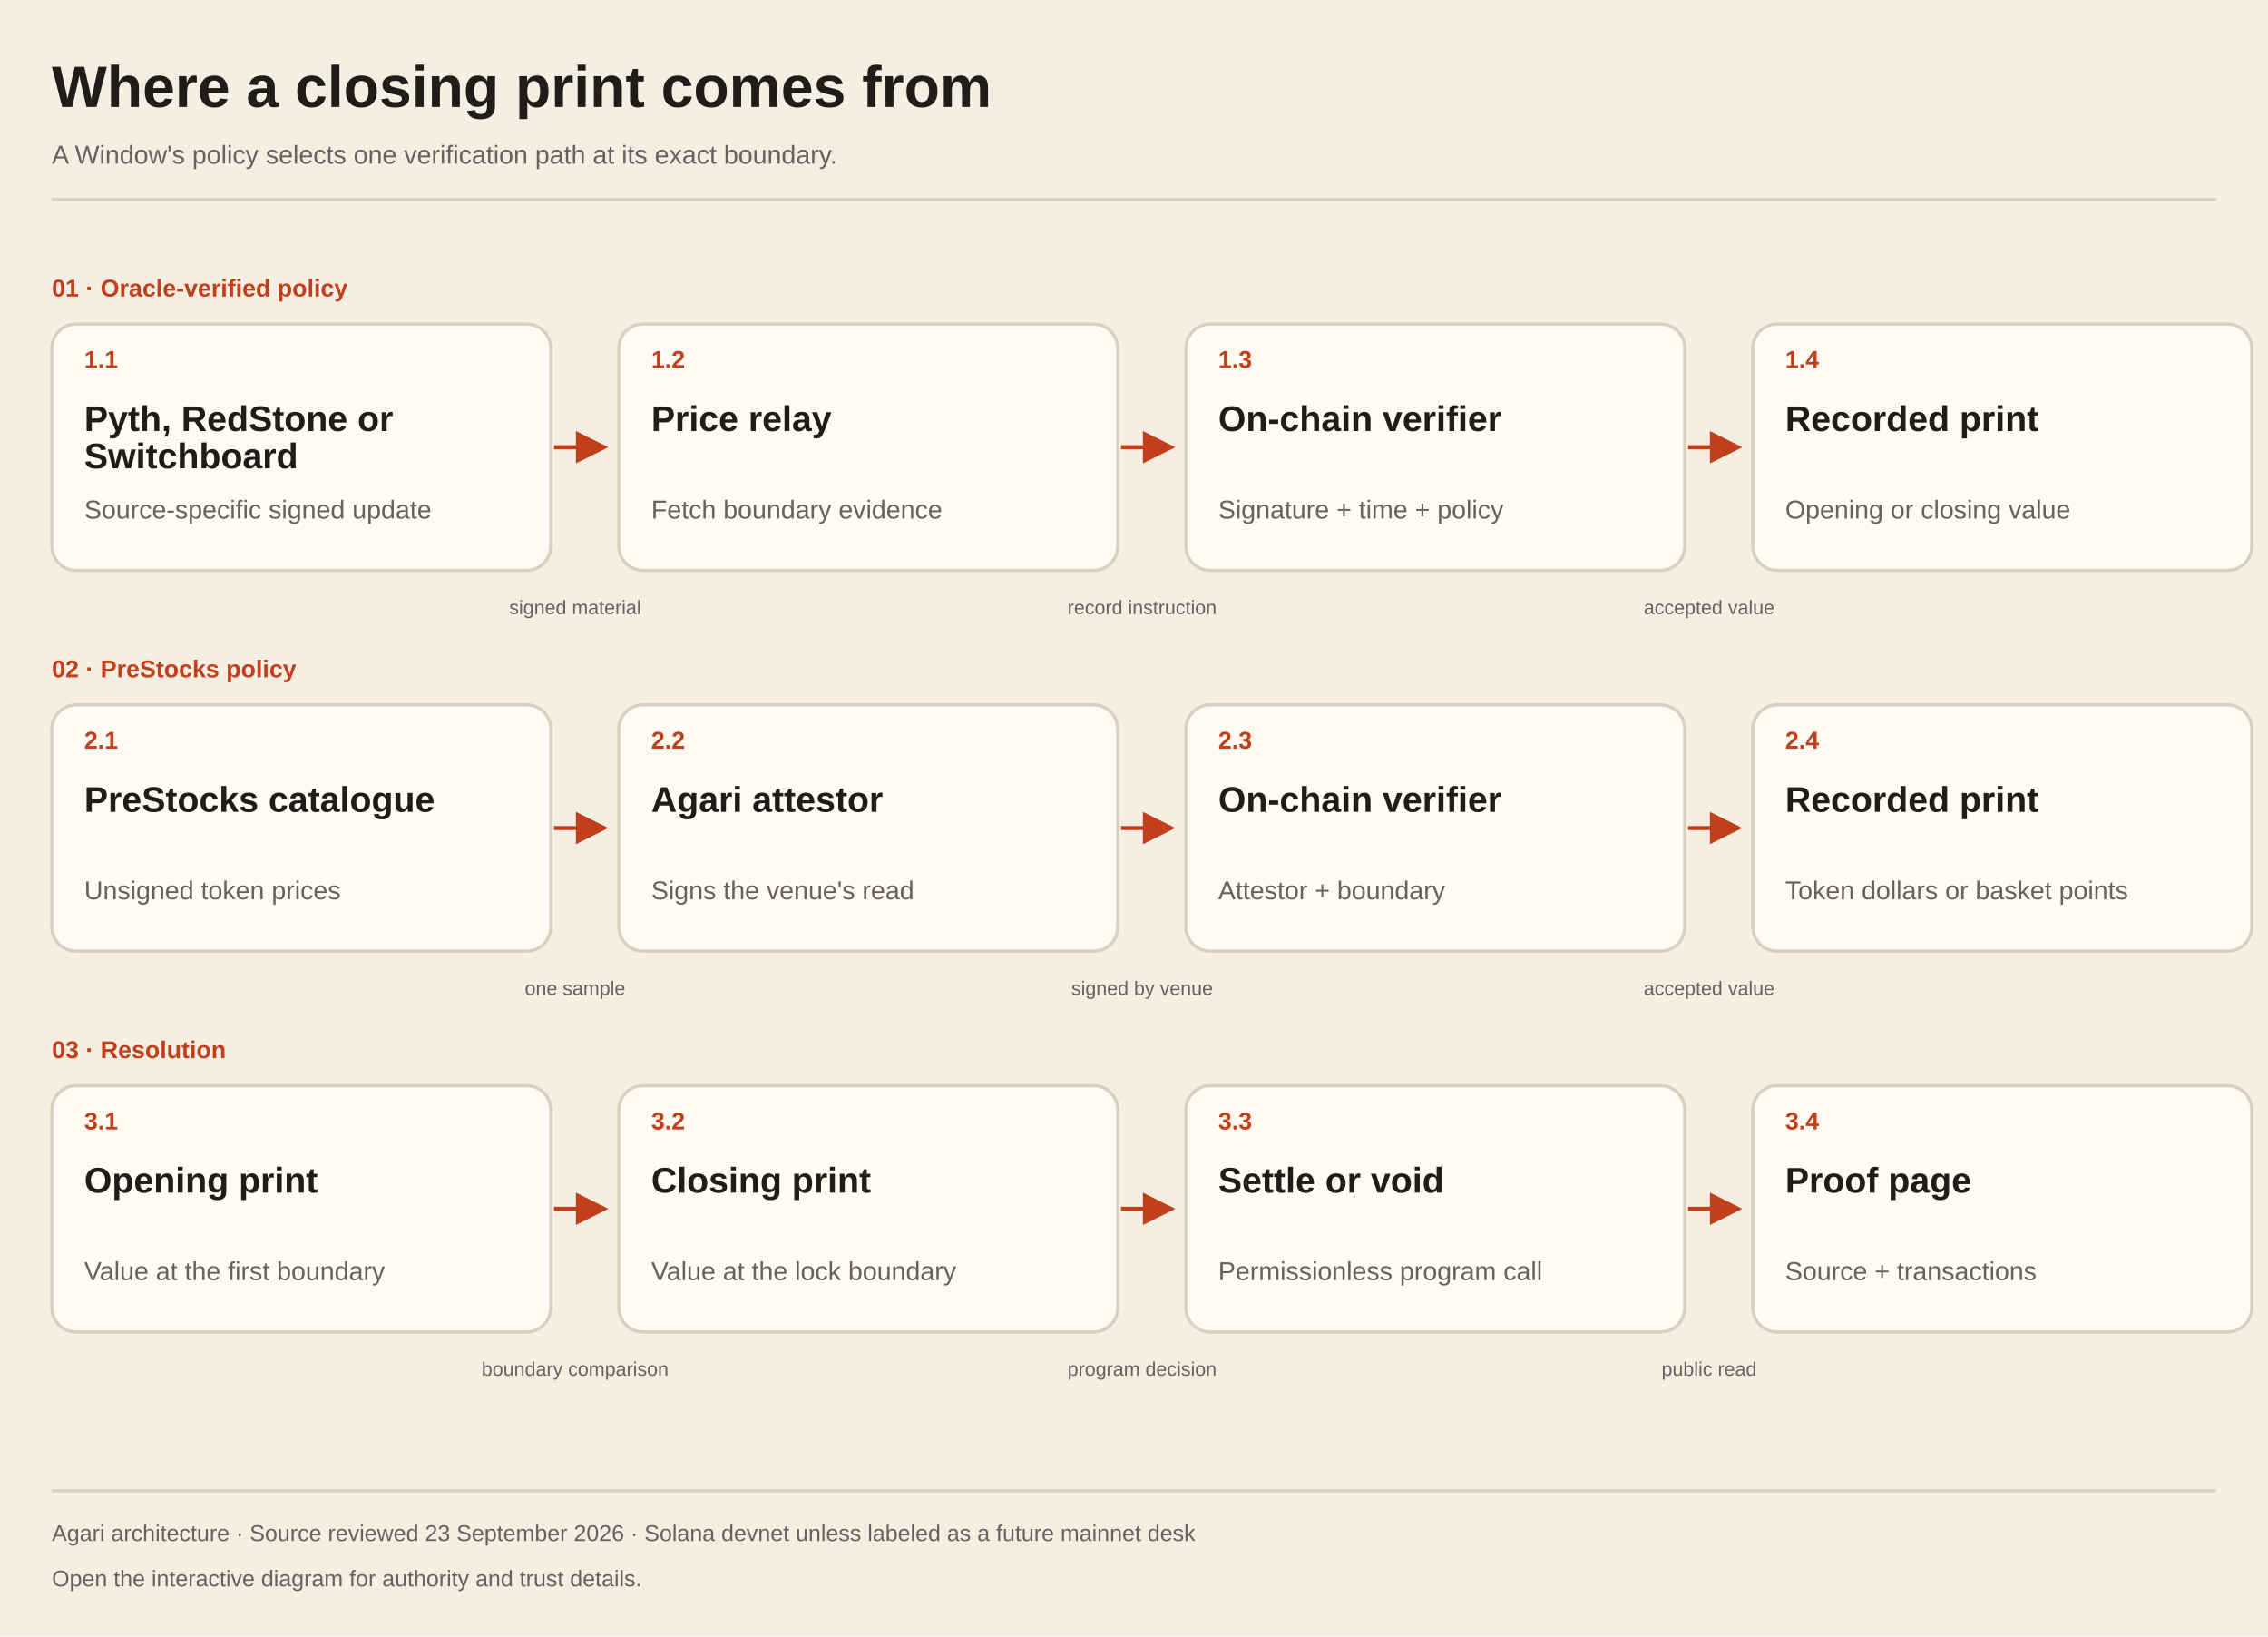
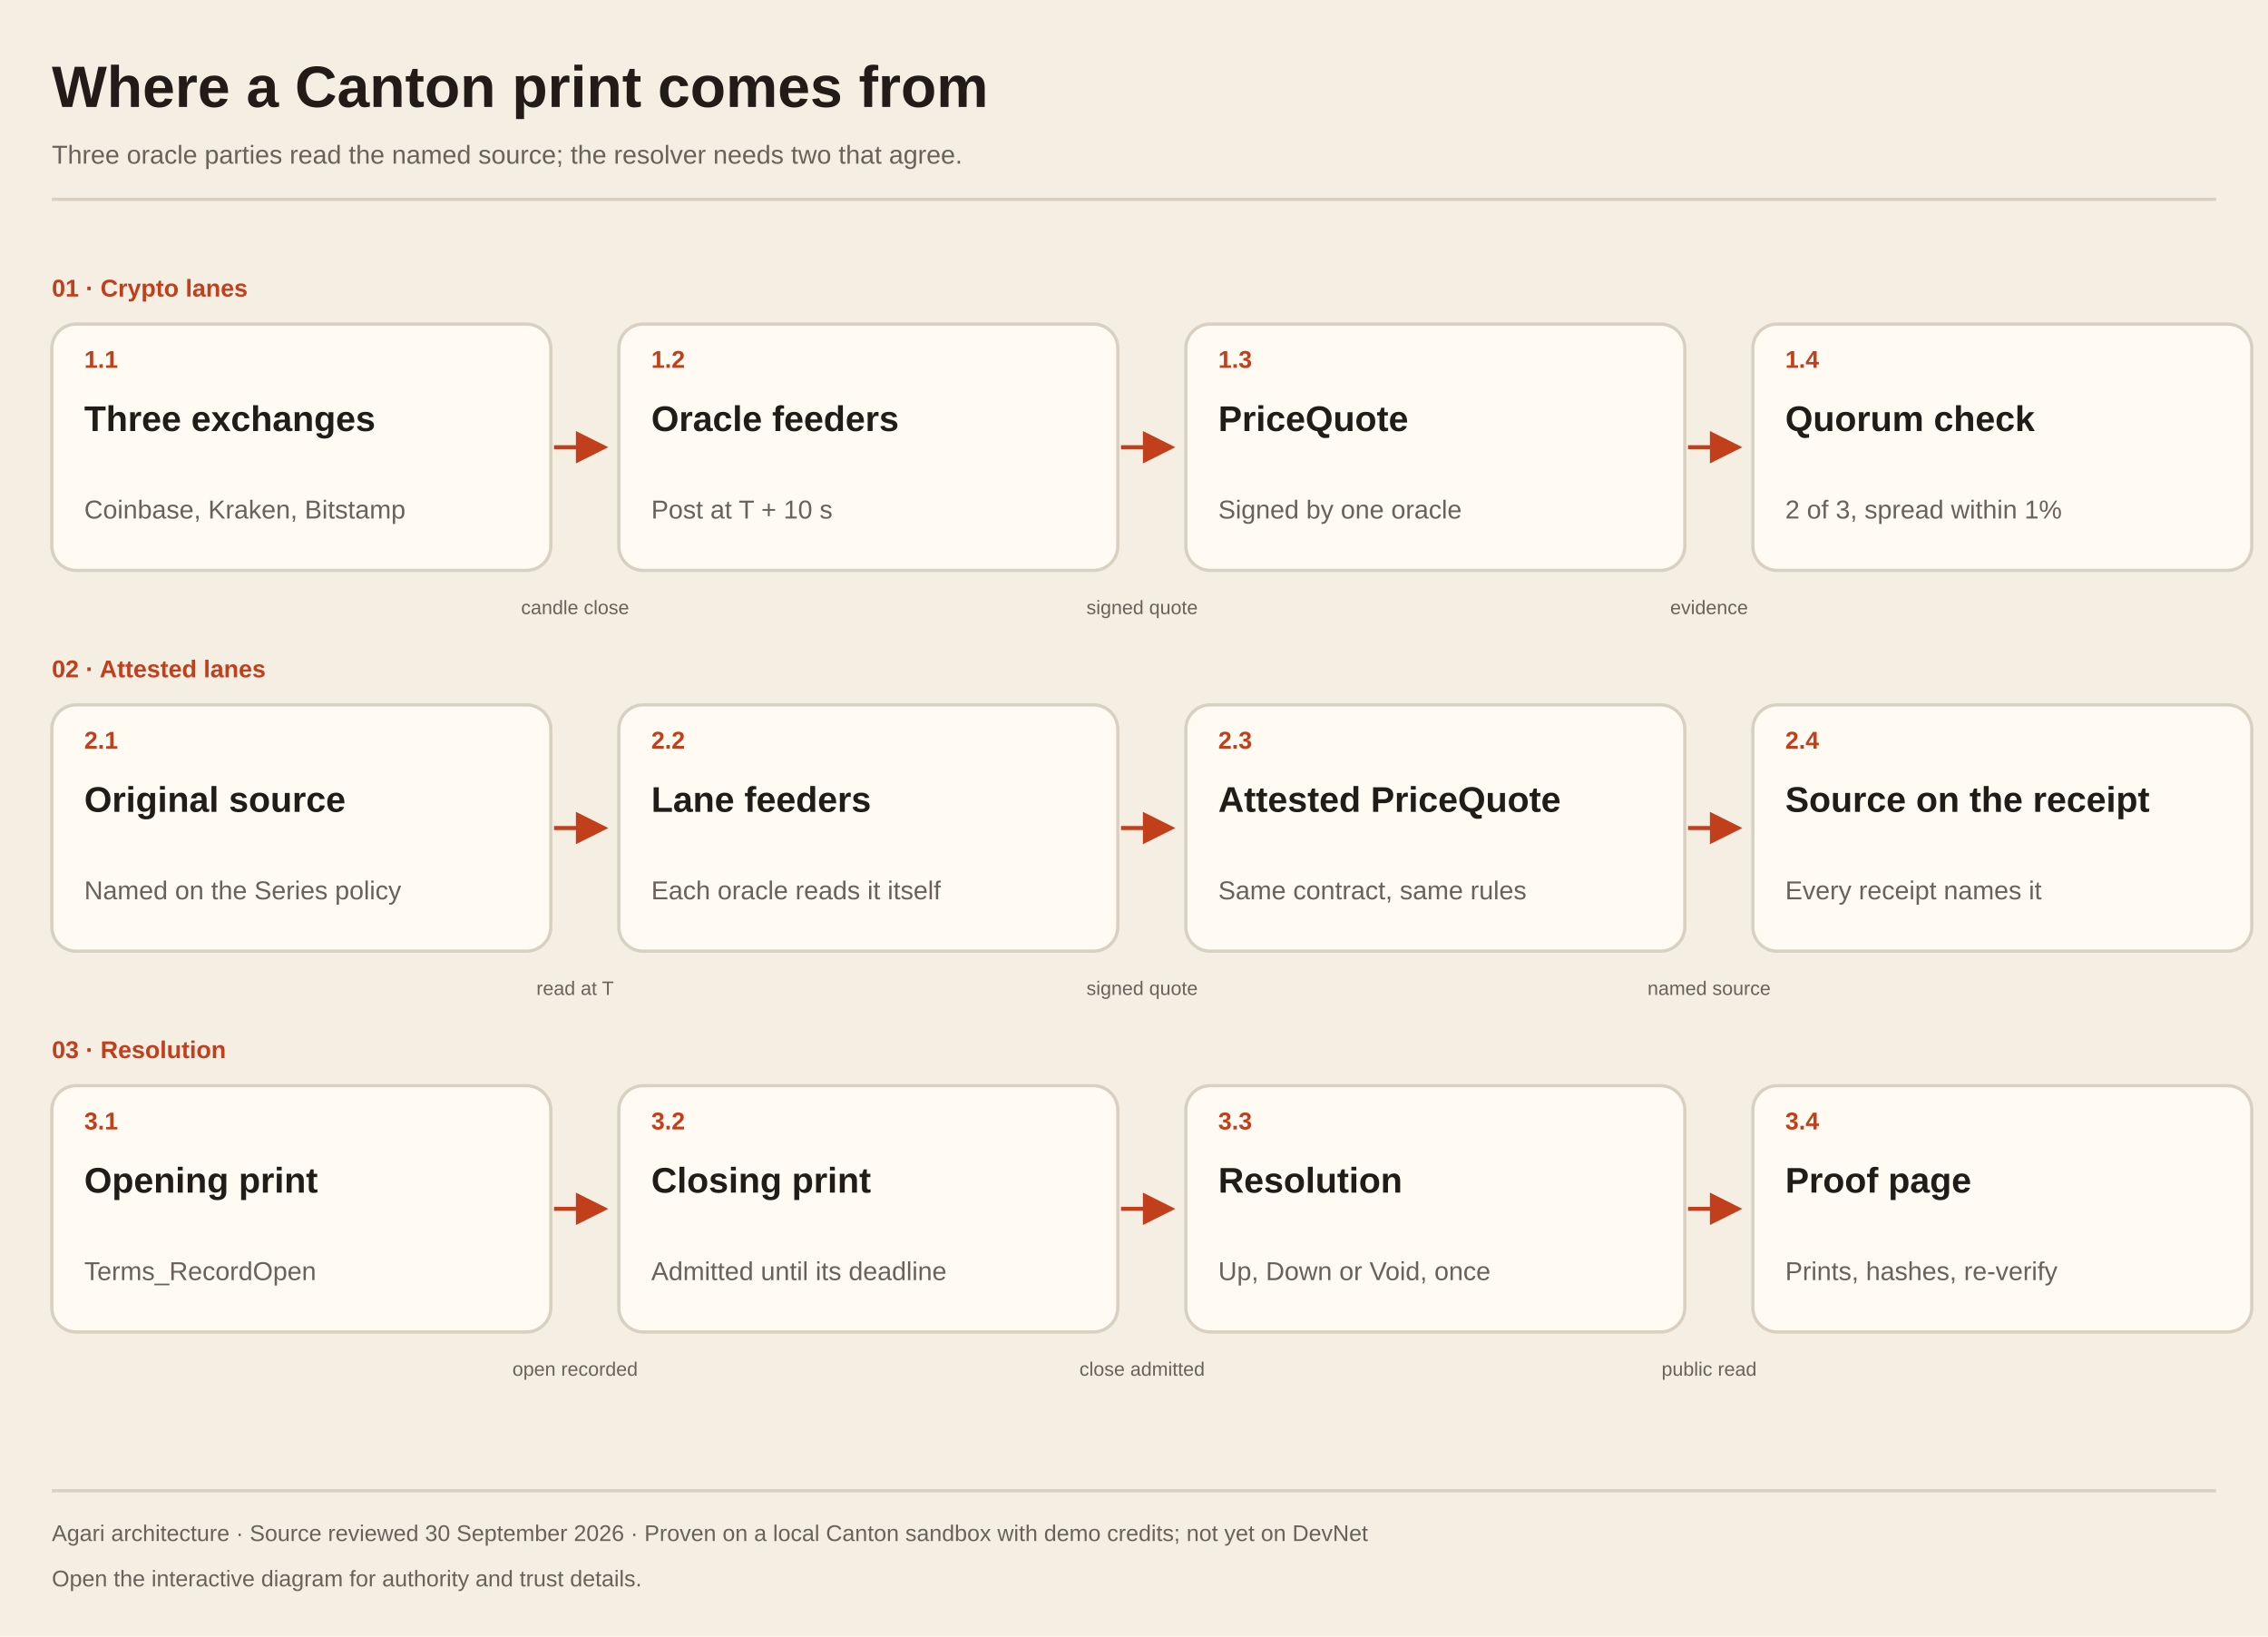
<svg xmlns="http://www.w3.org/2000/svg" role="img" aria-labelledby="heading description" viewBox="0 0 1400 1010">
  <defs>
    <marker id="tip" markerWidth="8" markerHeight="8" refX="7" refY="4" orient="auto">
      <path d="M0 0 8 4 0 8Z" fill="#C23F1C" />
    </marker>
  </defs>
  <style>.background{fill:#F4EEE3}.node{fill:#FFFAF2;stroke:#D9D0C2;stroke-width:2}.heading,.title{font-family:Arial,sans-serif;fill:#211C18;font-weight:700}.heading{font-size:36px}.title{font-size:22px}.sub{font:16px Arial,sans-serif;fill:#6A625A}.num,.row{font:700 15px Arial,sans-serif;fill:#C23F1C}.arrow{stroke:#C23F1C;stroke-width:2.5}.arrow-label{font:12px Arial,sans-serif;fill:#6A625A}.footer{font:14px Arial,sans-serif;fill:#6A625A}</style>
  <rect width="1400" height="1010" class="background" />
-   <text x="32" y="66" class="heading">Where a closing print comes from</text>
-   <text x="32" y="101" class="sub">A Window's policy selects one verification path at its exact boundary.</text>
+   <text x="32" y="66" class="heading">Where a Canton print comes from</text>
+   <text x="32" y="101" class="sub">Three oracle parties read the named source; the resolver needs two that agree.</text>
  <path d="M32 123H1368" stroke="#D9D0C2" stroke-width="2" />
-   <text x="32" y="183" class="row">01 · Oracle-verified policy</text>
+   <text x="32" y="183" class="row">01 · Crypto lanes</text>
  <g>
    <rect x="32" y="200" width="308" height="152" rx="15" class="node" />
    <text x="52" y="227" class="num">1.1</text>
-     <text class="title" x="52" y="266">Pyth, RedStone or</text>
-     <text class="title" x="52" y="289">Switchboard</text>
-     <text class="sub" x="52" y="320">Source-specific signed update</text>
+     <text class="title" x="52" y="266">Three exchanges</text>
+     <text class="sub" x="52" y="320">Coinbase, Kraken, Bitstamp</text>
  </g>
  <g>
    <rect x="382" y="200" width="308" height="152" rx="15" class="node" />
    <text x="402" y="227" class="num">1.2</text>
-     <text class="title" x="402" y="266">Price relay</text>
-     <text class="sub" x="402" y="320">Fetch boundary evidence</text>
+     <text class="title" x="402" y="266">Oracle feeders</text>
+     <text class="sub" x="402" y="320">Post at T + 10 s</text>
  </g>
  <g>
    <rect x="732" y="200" width="308" height="152" rx="15" class="node" />
    <text x="752" y="227" class="num">1.3</text>
-     <text class="title" x="752" y="266">On-chain verifier</text>
-     <text class="sub" x="752" y="320">Signature + time + policy</text>
+     <text class="title" x="752" y="266">PriceQuote</text>
+     <text class="sub" x="752" y="320">Signed by one oracle</text>
  </g>
  <g>
    <rect x="1082" y="200" width="308" height="152" rx="15" class="node" />
    <text x="1102" y="227" class="num">1.4</text>
-     <text class="title" x="1102" y="266">Recorded print</text>
-     <text class="sub" x="1102" y="320">Opening or closing value</text>
+     <text class="title" x="1102" y="266">Quorum check</text>
+     <text class="sub" x="1102" y="320">2 of 3, spread within 1%</text>
  </g>
  <path d="M342 276h31" class="arrow" marker-end="url(#tip)" />
-   <text x="355" y="379" class="arrow-label" text-anchor="middle">signed material</text>
+   <text x="355" y="379" class="arrow-label" text-anchor="middle">candle close</text>
  <path d="M692 276h31" class="arrow" marker-end="url(#tip)" />
-   <text x="705" y="379" class="arrow-label" text-anchor="middle">record instruction</text>
+   <text x="705" y="379" class="arrow-label" text-anchor="middle">signed quote</text>
  <path d="M1042 276h31" class="arrow" marker-end="url(#tip)" />
-   <text x="1055" y="379" class="arrow-label" text-anchor="middle">accepted value</text>
-   <text x="32" y="418" class="row">02 · PreStocks policy</text>
+   <text x="1055" y="379" class="arrow-label" text-anchor="middle">evidence</text>
+   <text x="32" y="418" class="row">02 · Attested lanes</text>
  <g>
    <rect x="32" y="435" width="308" height="152" rx="15" class="node" />
    <text x="52" y="462" class="num">2.1</text>
-     <text class="title" x="52" y="501">PreStocks catalogue</text>
-     <text class="sub" x="52" y="555">Unsigned token prices</text>
+     <text class="title" x="52" y="501">Original source</text>
+     <text class="sub" x="52" y="555">Named on the Series policy</text>
  </g>
  <g>
    <rect x="382" y="435" width="308" height="152" rx="15" class="node" />
    <text x="402" y="462" class="num">2.2</text>
-     <text class="title" x="402" y="501">Agari attestor</text>
-     <text class="sub" x="402" y="555">Signs the venue's read</text>
+     <text class="title" x="402" y="501">Lane feeders</text>
+     <text class="sub" x="402" y="555">Each oracle reads it itself</text>
  </g>
  <g>
    <rect x="732" y="435" width="308" height="152" rx="15" class="node" />
    <text x="752" y="462" class="num">2.3</text>
-     <text class="title" x="752" y="501">On-chain verifier</text>
-     <text class="sub" x="752" y="555">Attestor + boundary</text>
+     <text class="title" x="752" y="501">Attested PriceQuote</text>
+     <text class="sub" x="752" y="555">Same contract, same rules</text>
  </g>
  <g>
    <rect x="1082" y="435" width="308" height="152" rx="15" class="node" />
    <text x="1102" y="462" class="num">2.4</text>
-     <text class="title" x="1102" y="501">Recorded print</text>
-     <text class="sub" x="1102" y="555">Token dollars or basket points</text>
+     <text class="title" x="1102" y="501">Source on the receipt</text>
+     <text class="sub" x="1102" y="555">Every receipt names it</text>
  </g>
  <path d="M342 511h31" class="arrow" marker-end="url(#tip)" />
-   <text x="355" y="614" class="arrow-label" text-anchor="middle">one sample</text>
+   <text x="355" y="614" class="arrow-label" text-anchor="middle">read at T</text>
  <path d="M692 511h31" class="arrow" marker-end="url(#tip)" />
-   <text x="705" y="614" class="arrow-label" text-anchor="middle">signed by venue</text>
+   <text x="705" y="614" class="arrow-label" text-anchor="middle">signed quote</text>
  <path d="M1042 511h31" class="arrow" marker-end="url(#tip)" />
-   <text x="1055" y="614" class="arrow-label" text-anchor="middle">accepted value</text>
+   <text x="1055" y="614" class="arrow-label" text-anchor="middle">named source</text>
  <text x="32" y="653" class="row">03 · Resolution</text>
  <g>
    <rect x="32" y="670" width="308" height="152" rx="15" class="node" />
    <text x="52" y="697" class="num">3.1</text>
    <text class="title" x="52" y="736">Opening print</text>
-     <text class="sub" x="52" y="790">Value at the first boundary</text>
+     <text class="sub" x="52" y="790">Terms_RecordOpen</text>
  </g>
  <g>
    <rect x="382" y="670" width="308" height="152" rx="15" class="node" />
    <text x="402" y="697" class="num">3.2</text>
    <text class="title" x="402" y="736">Closing print</text>
-     <text class="sub" x="402" y="790">Value at the lock boundary</text>
+     <text class="sub" x="402" y="790">Admitted until its deadline</text>
  </g>
  <g>
    <rect x="732" y="670" width="308" height="152" rx="15" class="node" />
    <text x="752" y="697" class="num">3.3</text>
-     <text class="title" x="752" y="736">Settle or void</text>
-     <text class="sub" x="752" y="790">Permissionless program call</text>
+     <text class="title" x="752" y="736">Resolution</text>
+     <text class="sub" x="752" y="790">Up, Down or Void, once</text>
  </g>
  <g>
    <rect x="1082" y="670" width="308" height="152" rx="15" class="node" />
    <text x="1102" y="697" class="num">3.4</text>
    <text class="title" x="1102" y="736">Proof page</text>
-     <text class="sub" x="1102" y="790">Source + transactions</text>
+     <text class="sub" x="1102" y="790">Prints, hashes, re-verify</text>
  </g>
  <path d="M342 746h31" class="arrow" marker-end="url(#tip)" />
-   <text x="355" y="849" class="arrow-label" text-anchor="middle">boundary comparison</text>
+   <text x="355" y="849" class="arrow-label" text-anchor="middle">open recorded</text>
  <path d="M692 746h31" class="arrow" marker-end="url(#tip)" />
-   <text x="705" y="849" class="arrow-label" text-anchor="middle">program decision</text>
+   <text x="705" y="849" class="arrow-label" text-anchor="middle">close admitted</text>
  <path d="M1042 746h31" class="arrow" marker-end="url(#tip)" />
  <text x="1055" y="849" class="arrow-label" text-anchor="middle">public read</text>
  <path d="M32 920H1368" stroke="#D9D0C2" stroke-width="2" />
-   <text x="32" y="951" class="footer">Agari architecture · Source reviewed 23 September 2026 · Solana devnet unless labeled as a future mainnet desk</text>
+   <text x="32" y="951" class="footer">Agari architecture · Source reviewed 30 September 2026 · Proven on a local Canton sandbox with demo credits; not yet on DevNet</text>
  <text x="32" y="979" class="footer">Open the interactive diagram for authority and trust details.</text>
</svg>
